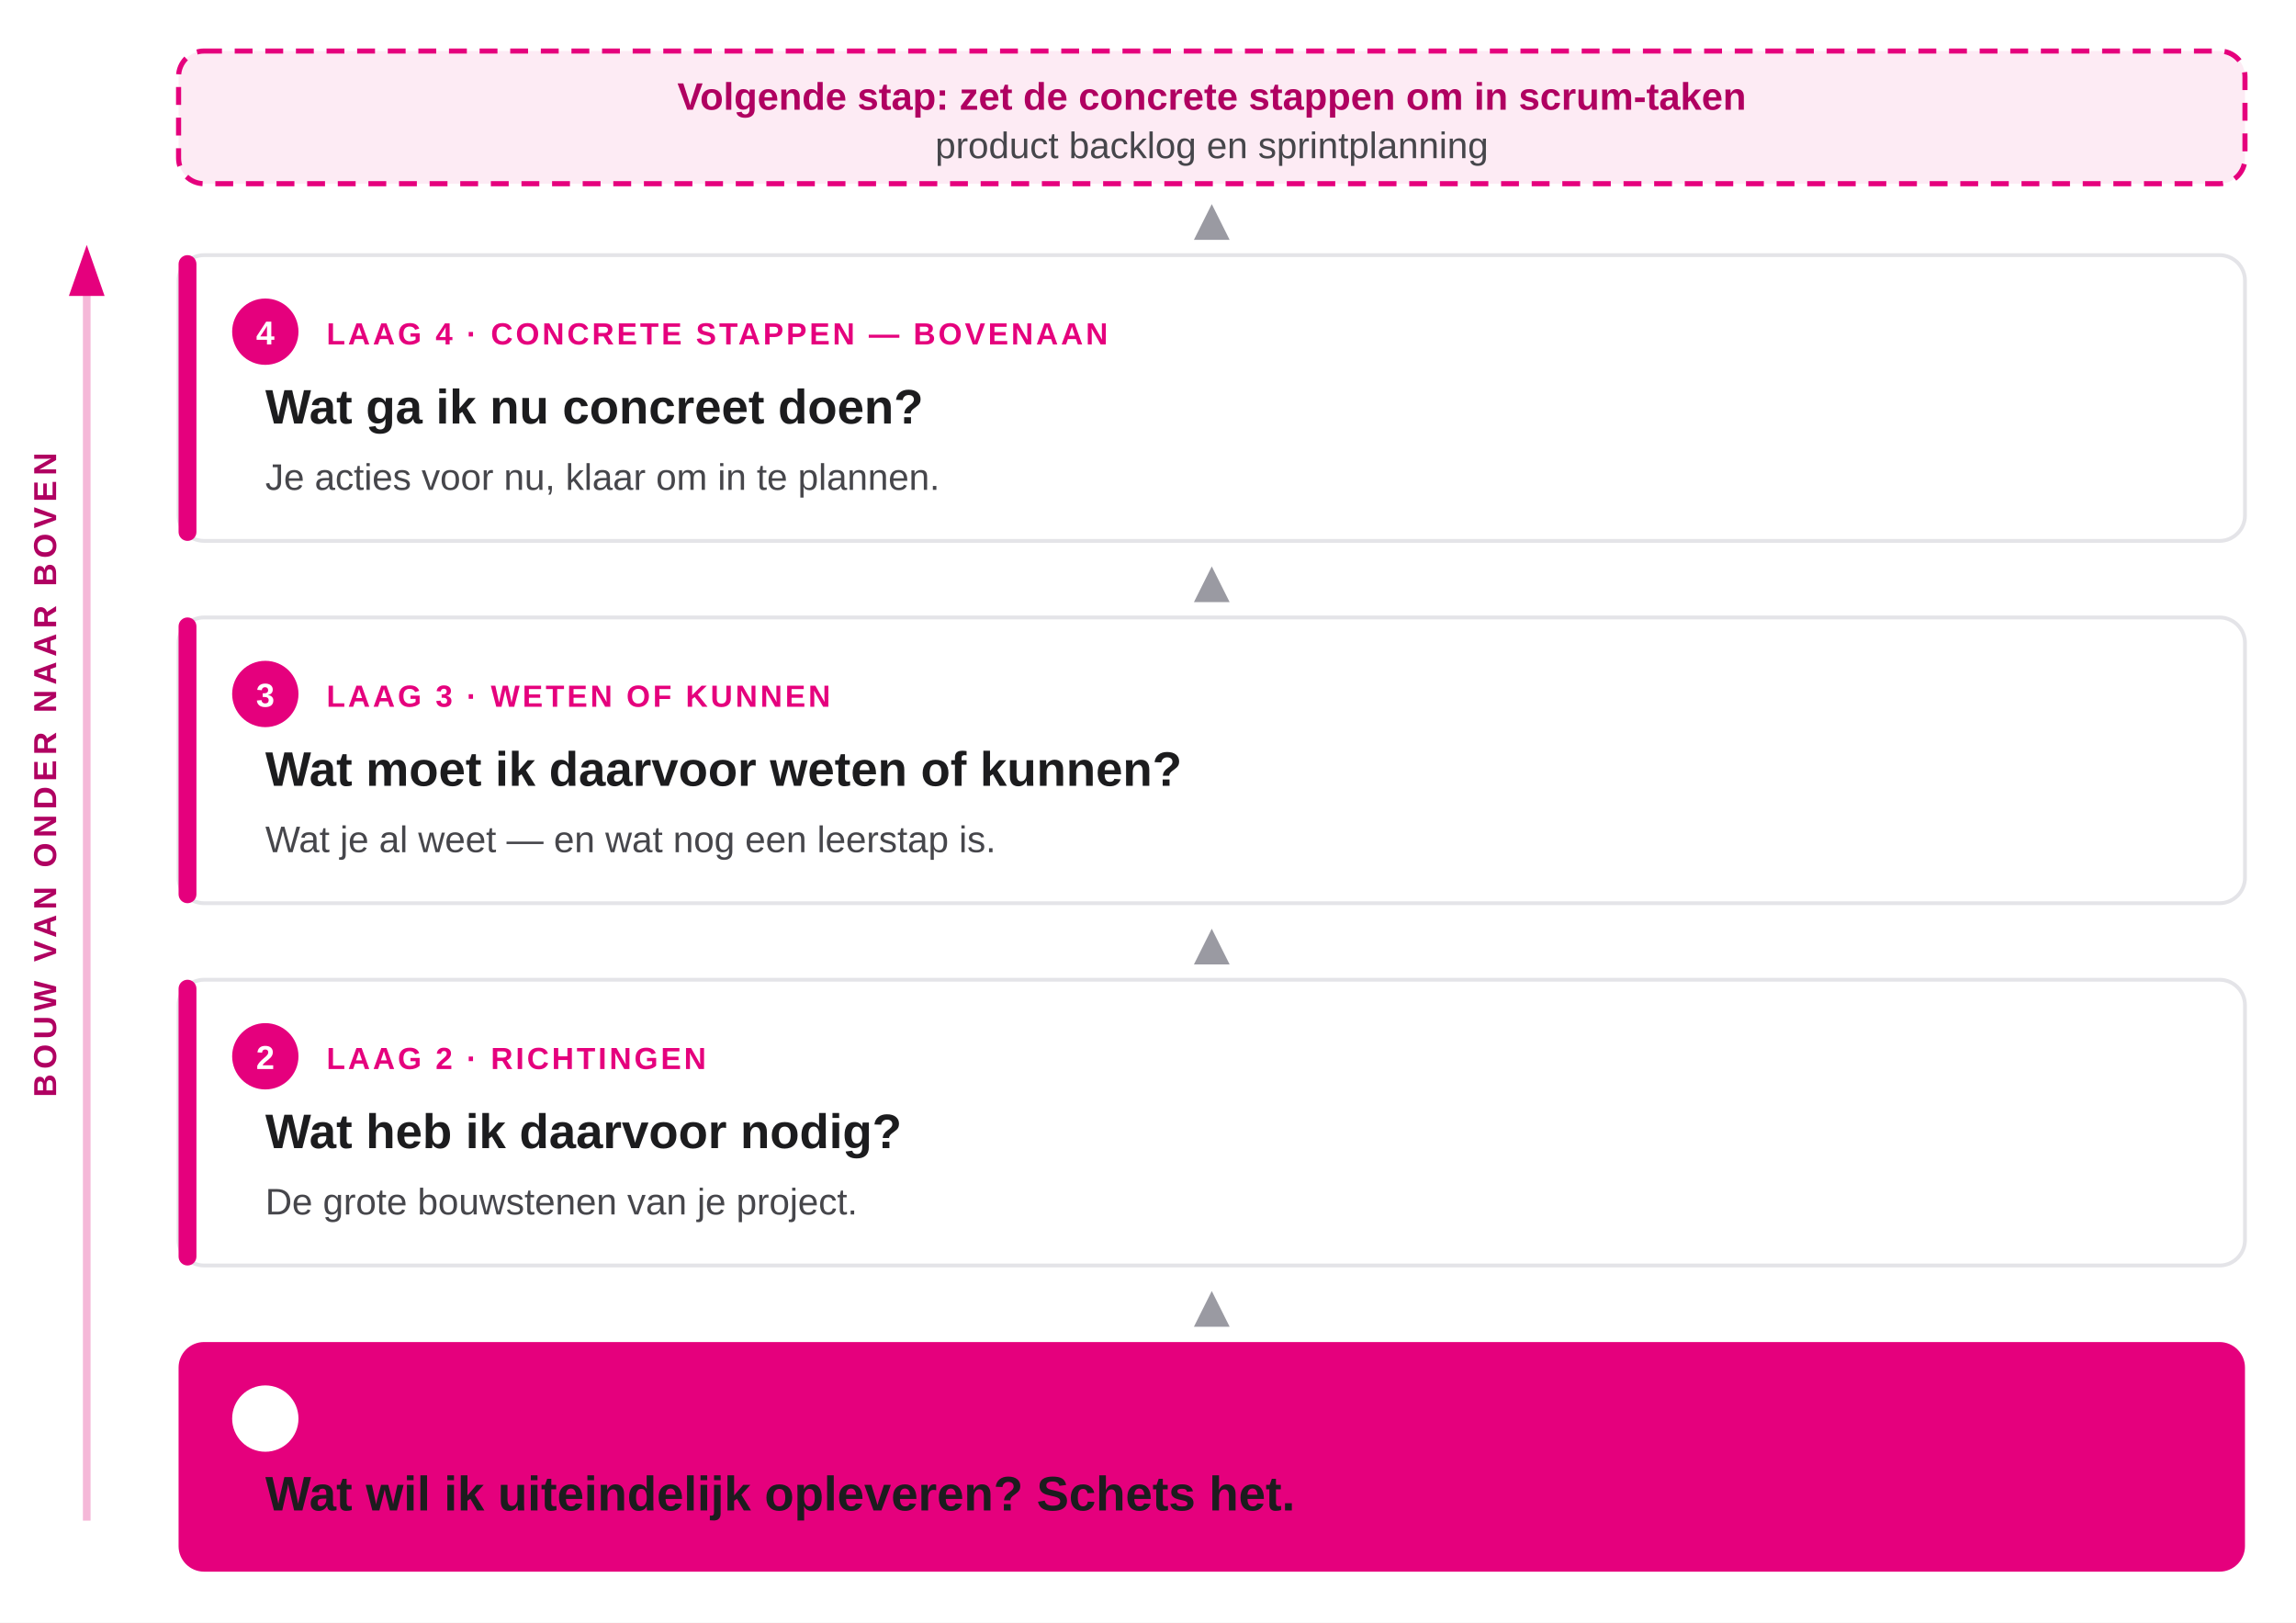
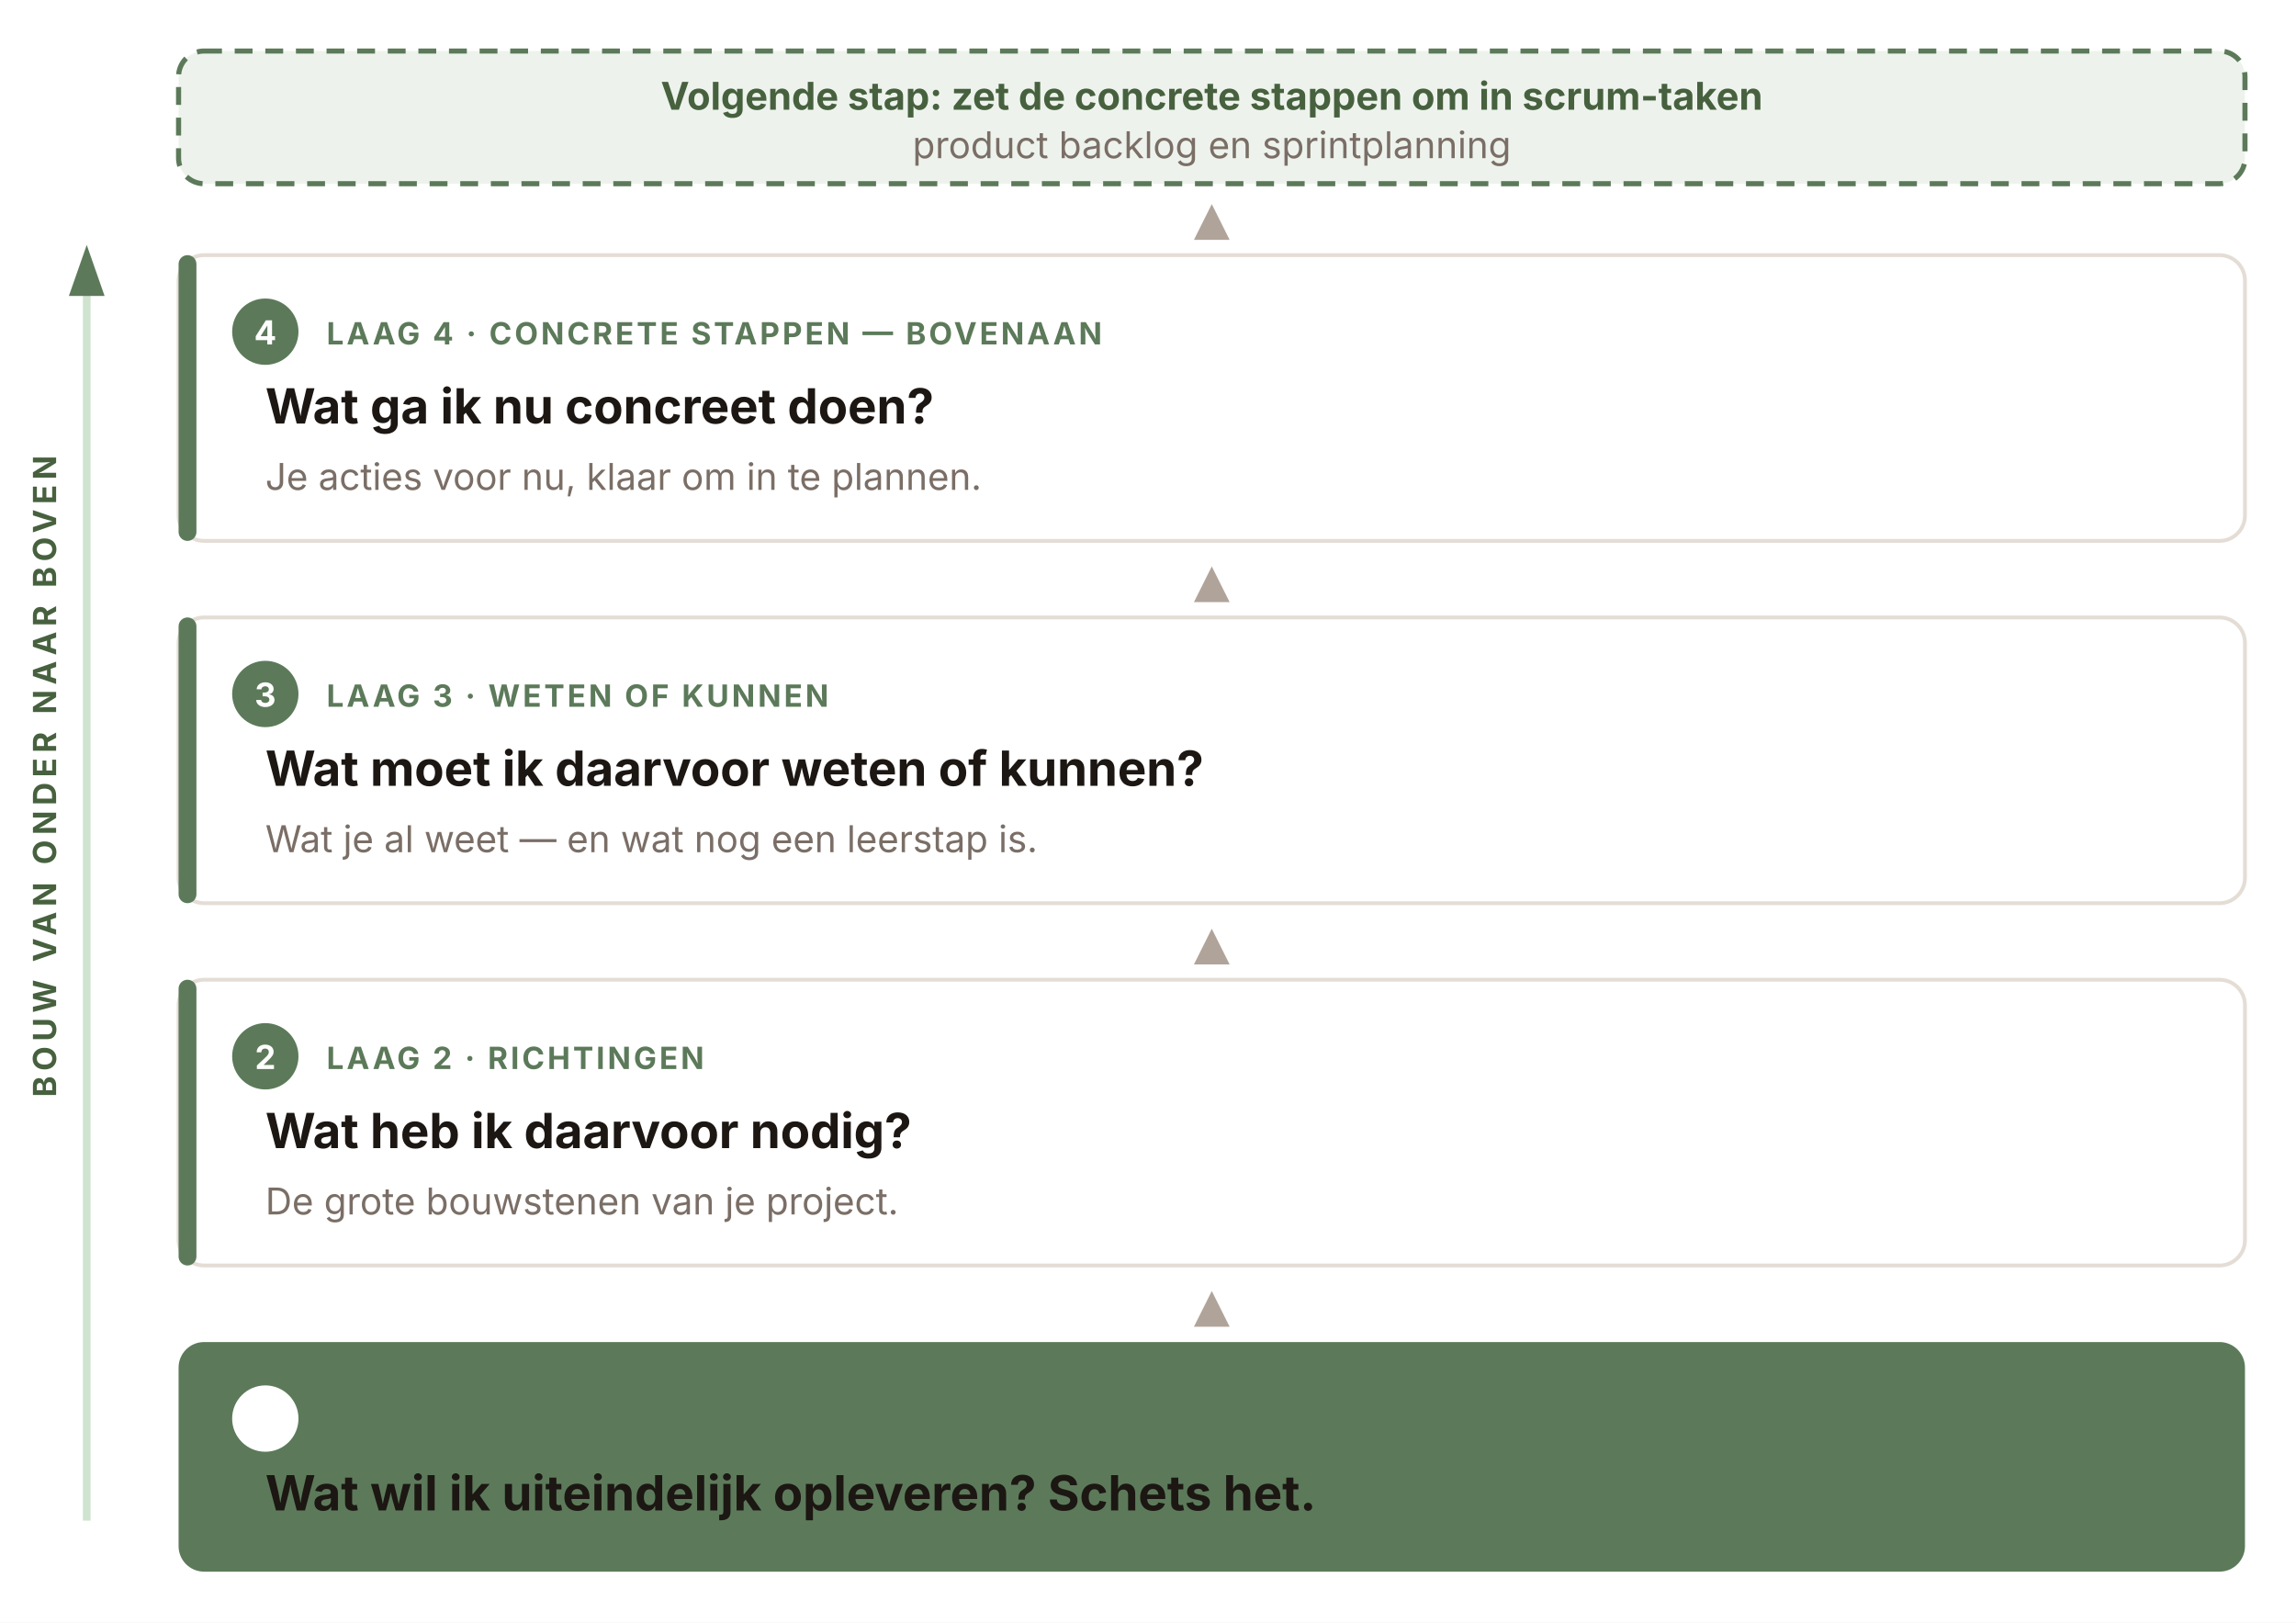
<svg xmlns="http://www.w3.org/2000/svg" viewBox="0 0 900 636" width="900" height="636" role="img" aria-labelledby="tl ds">
  <style>
-   .t{font-family:Arial,Helvetica,sans-serif}
-   .lab{font-size:12px;font-weight:bold;letter-spacing:.09em;fill:#E5007D}
-   .q{font-size:19px;font-weight:bold;fill:#1C1C1E}
-   .out{font-size:14.5px;fill:#46464B}
-   .rail{font-size:12.5px;font-weight:bold;letter-spacing:.16em;fill:#B00061}
-   .scrum{font-size:15px;font-weight:bold;fill:#B00061}
+   .t{font-family:Inter,-apple-system,'Segoe UI',Roboto,Helvetica,Arial,sans-serif}
+   .lab{font-size:12px;font-weight:bold;letter-spacing:.09em;fill:#5C7A5A}
+   .q{font-size:19px;font-weight:bold;fill:#1C1713}
+   .out{font-size:14.5px;fill:#7A6E66}
+   .rail{font-size:12.5px;font-weight:bold;letter-spacing:.16em;fill:#47613F}
+   .scrum{font-size:15px;font-weight:bold;fill:#47613F}
  .num{font-size:13px;font-weight:bold;fill:#fff}
</style>
  <rect width="900" height="636" fill="#FFFFFF" />
  <g class="t">
-     <line x1="34" y1="596" x2="34" y2="112" stroke="#F5B8D8" stroke-width="3" />
-     <polygon points="34,96 27,116 41,116" fill="#E5007D" />
+     <line x1="34" y1="596" x2="34" y2="112" stroke="#D0E3CF" stroke-width="3" />
+     <polygon points="34,96 27,116 41,116" fill="#5C7A5A" />
    <text class="rail" transform="translate(22,430) rotate(-90)">BOUW VAN ONDER NAAR BOVEN</text>
  </g>
  <g class="t">
-     <rect x="70" y="20" width="810" height="52" rx="10" fill="#FDEBF4" stroke="#E5007D" stroke-width="2" stroke-dasharray="7 5" />
+     <rect x="70" y="20" width="810" height="52" rx="10" fill="#EDF3EC" stroke="#5C7A5A" stroke-width="2" stroke-dasharray="7 5" />
    <text class="scrum" x="475" y="43" text-anchor="middle">Volgende stap: zet de concrete stappen om in scrum-taken</text>
    <text class="out" x="475" y="62" text-anchor="middle">product backlog en sprintplanning</text>
  </g>
-   <polygon points="475,80 468,94 482,94" fill="#9A9AA2" />
+   <polygon points="475,80 468,94 482,94" fill="#B0A49A" />
  <g class="t">
-     <rect x="70" y="100" width="810" height="112" rx="10" fill="#FFFFFF" stroke="#E4E4E8" stroke-width="1.5" />
-     <rect x="70" y="100" width="7" height="112" rx="3.5" fill="#E5007D" />
-     <circle cx="104" cy="130" r="13" fill="#E5007D" />
+     <rect x="70" y="100" width="810" height="112" rx="10" fill="#FFFFFF" stroke="#E4DDD6" stroke-width="1.5" />
+     <rect x="70" y="100" width="7" height="112" rx="3.5" fill="#5C7A5A" />
+     <circle cx="104" cy="130" r="13" fill="#5C7A5A" />
    <text class="num" x="104" y="135" text-anchor="middle">4</text>
    <text class="lab" x="128" y="135">LAAG 4 · CONCRETE STAPPEN — BOVENAAN</text>
    <text class="q" x="104" y="166">Wat ga ik nu concreet doen?</text>
    <text class="out" x="104" y="192">Je acties voor nu, klaar om in te plannen.</text>
  </g>
-   <polygon points="475,222 468,236 482,236" fill="#9A9AA2" />
+   <polygon points="475,222 468,236 482,236" fill="#B0A49A" />
  <g class="t">
-     <rect x="70" y="242" width="810" height="112" rx="10" fill="#FFFFFF" stroke="#E4E4E8" stroke-width="1.5" />
-     <rect x="70" y="242" width="7" height="112" rx="3.5" fill="#E5007D" />
-     <circle cx="104" cy="272" r="13" fill="#E5007D" />
+     <rect x="70" y="242" width="810" height="112" rx="10" fill="#FFFFFF" stroke="#E4DDD6" stroke-width="1.5" />
+     <rect x="70" y="242" width="7" height="112" rx="3.5" fill="#5C7A5A" />
+     <circle cx="104" cy="272" r="13" fill="#5C7A5A" />
    <text class="num" x="104" y="277" text-anchor="middle">3</text>
    <text class="lab" x="128" y="277">LAAG 3 · WETEN OF KUNNEN</text>
    <text class="q" x="104" y="308">Wat moet ik daarvoor weten of kunnen?</text>
    <text class="out" x="104" y="334">Wat je al weet — en wat nog een leerstap is.</text>
  </g>
-   <polygon points="475,364 468,378 482,378" fill="#9A9AA2" />
+   <polygon points="475,364 468,378 482,378" fill="#B0A49A" />
  <g class="t">
-     <rect x="70" y="384" width="810" height="112" rx="10" fill="#FFFFFF" stroke="#E4E4E8" stroke-width="1.5" />
-     <rect x="70" y="384" width="7" height="112" rx="3.5" fill="#E5007D" />
-     <circle cx="104" cy="414" r="13" fill="#E5007D" />
+     <rect x="70" y="384" width="810" height="112" rx="10" fill="#FFFFFF" stroke="#E4DDD6" stroke-width="1.5" />
+     <rect x="70" y="384" width="7" height="112" rx="3.5" fill="#5C7A5A" />
+     <circle cx="104" cy="414" r="13" fill="#5C7A5A" />
    <text class="num" x="104" y="419" text-anchor="middle">2</text>
    <text class="lab" x="128" y="419">LAAG 2 · RICHTINGEN</text>
    <text class="q" x="104" y="450">Wat heb ik daarvoor nodig?</text>
    <text class="out" x="104" y="476">De grote bouwstenen van je project.</text>
  </g>
-   <polygon points="475,506 468,520 482,520" fill="#9A9AA2" />
+   <polygon points="475,506 468,520 482,520" fill="#B0A49A" />
  <g class="t">
-     <rect x="70" y="526" width="810" height="90" rx="10" fill="#E5007D" />
+     <rect x="70" y="526" width="810" height="90" rx="10" fill="#5C7A5A" />
    <circle cx="104" cy="556" r="13" fill="#FFFFFF" />
-     <text class="num" x="104" y="561" text-anchor="middle" fill="#E5007D">1</text>
-     <text class="lab" x="128" y="561" fill="#FDEBF4">LAAG 1 · EINDDOEL — ONDERAAN, HIER BEGIN JE</text>
+     <text class="num" x="104" y="561" text-anchor="middle" fill="#5C7A5A">1</text>
+     <text class="lab" x="128" y="561" fill="#EDF3EC">LAAG 1 · EINDDOEL — ONDERAAN, HIER BEGIN JE</text>
    <text class="q" x="104" y="592" fill="#FFFFFF">Wat wil ik uiteindelijk opleveren? Schets het.</text>
  </g>
</svg>
